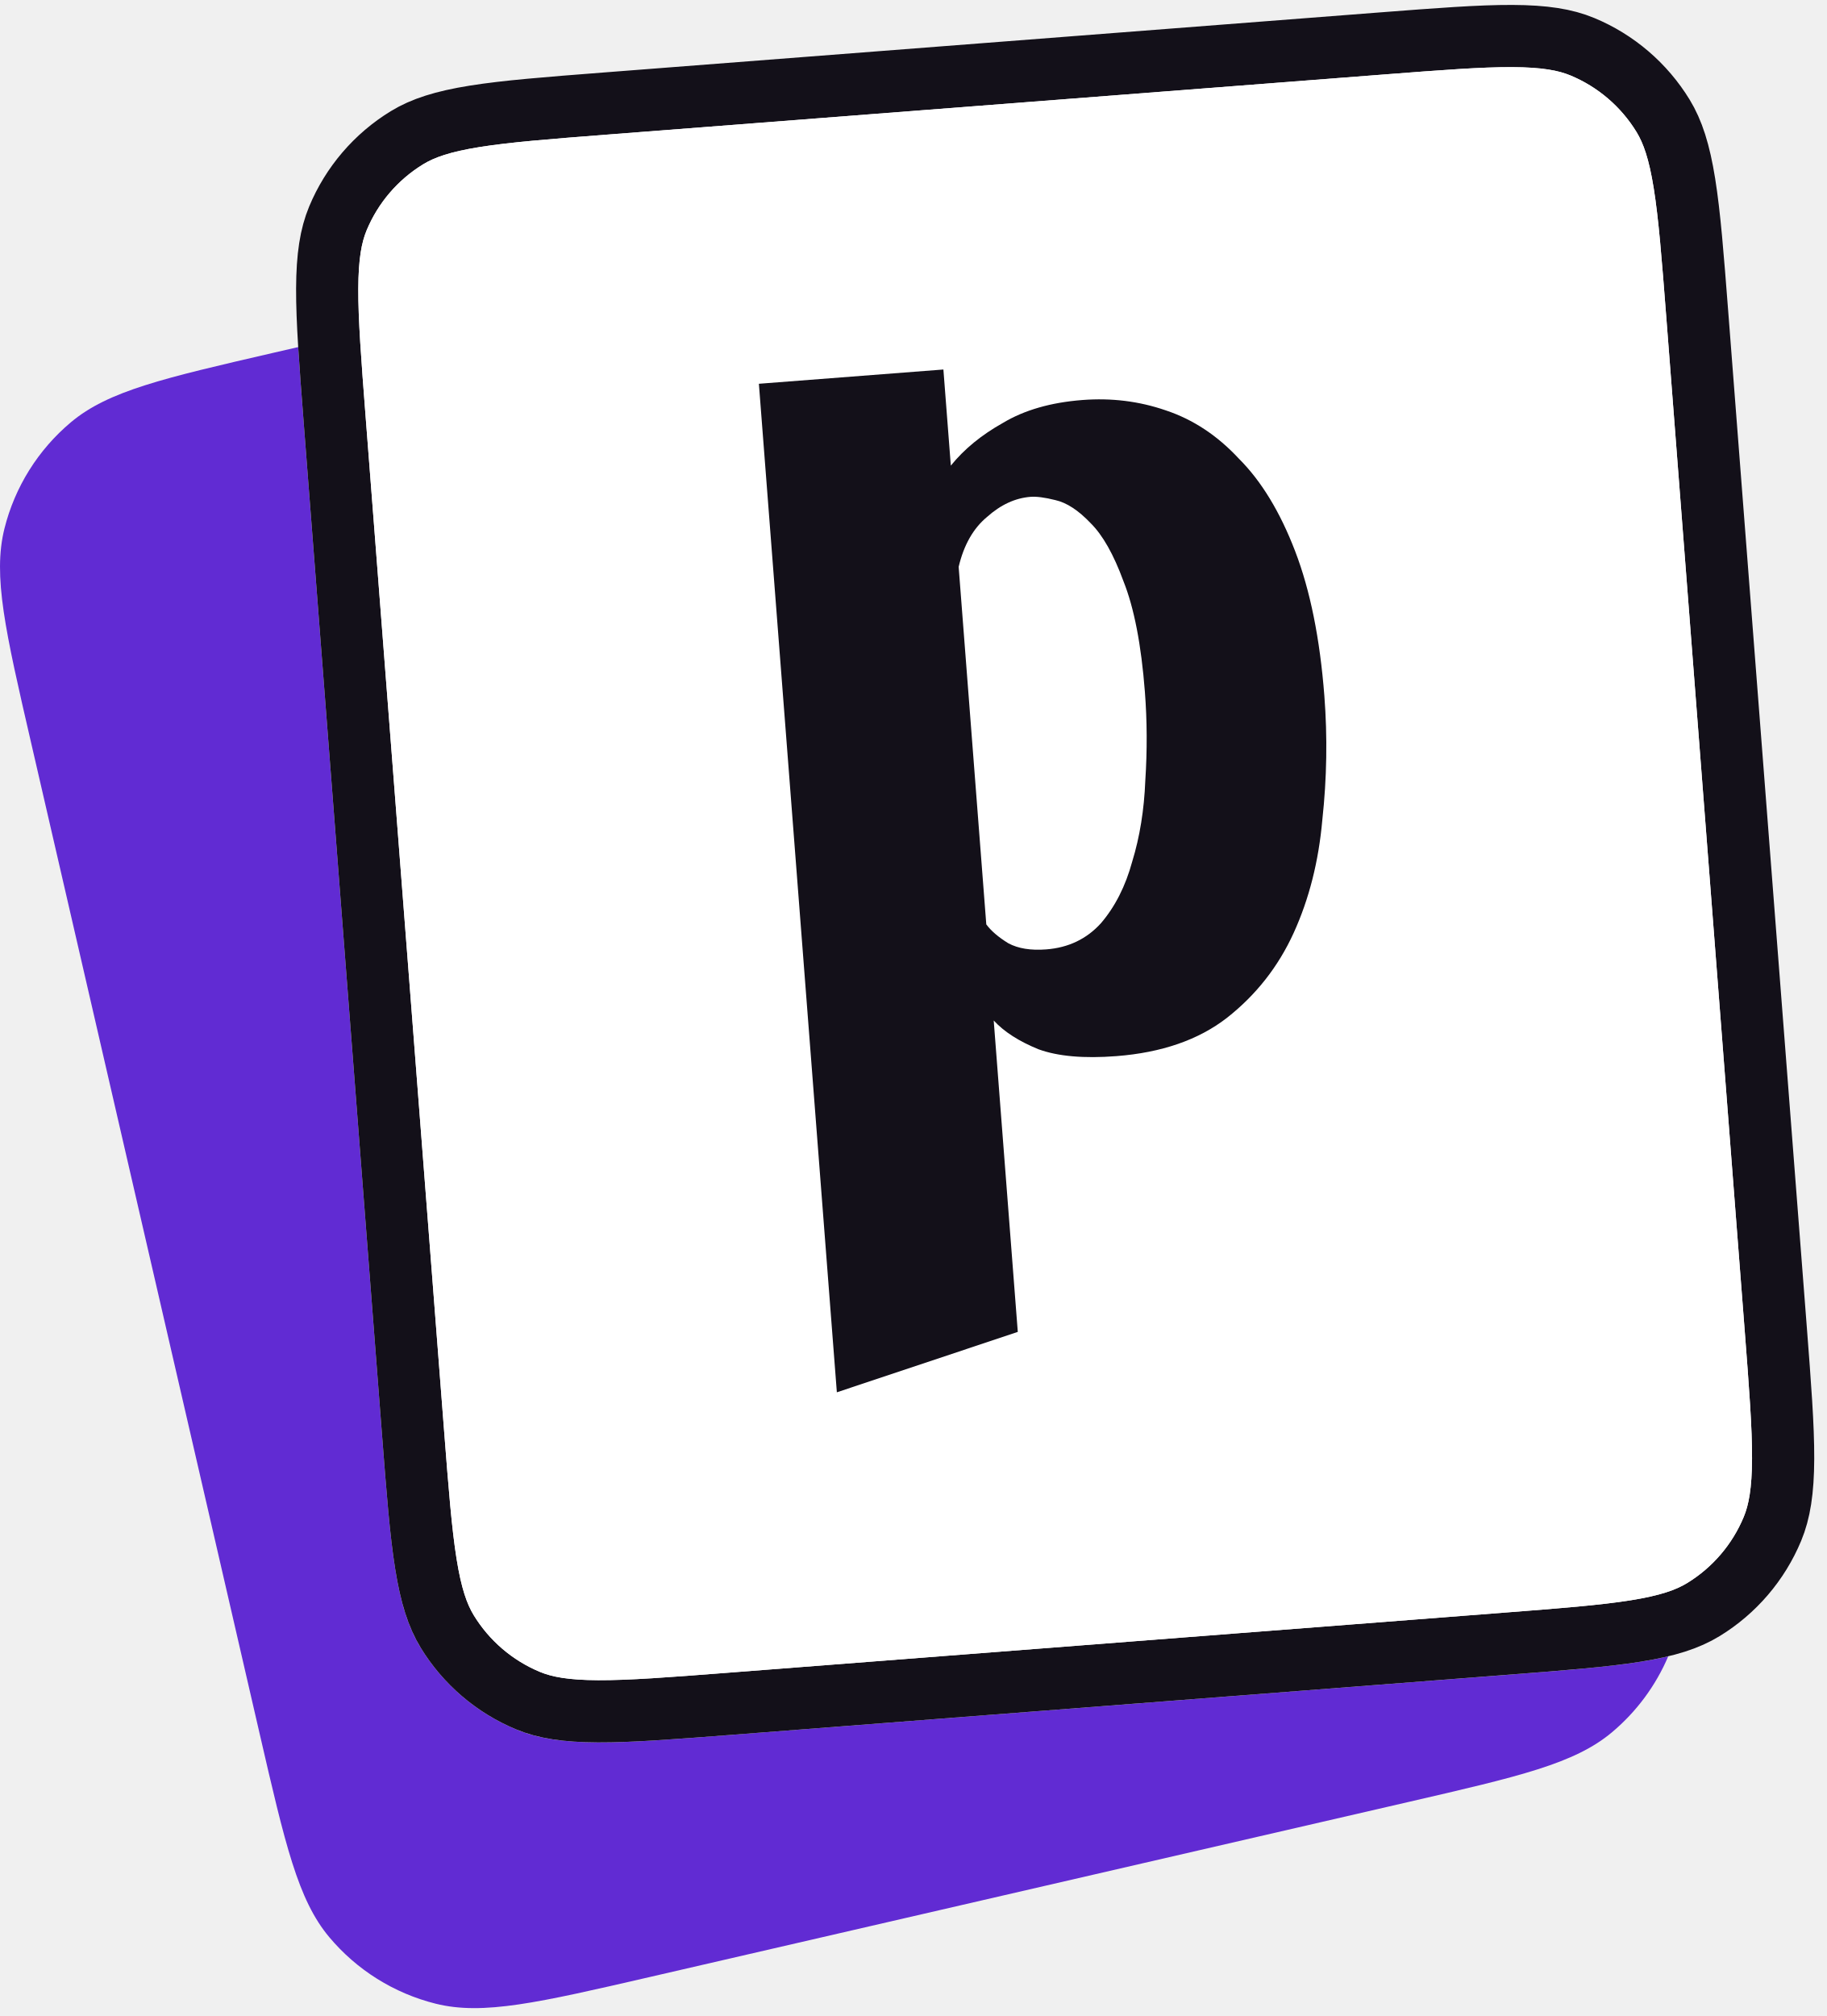
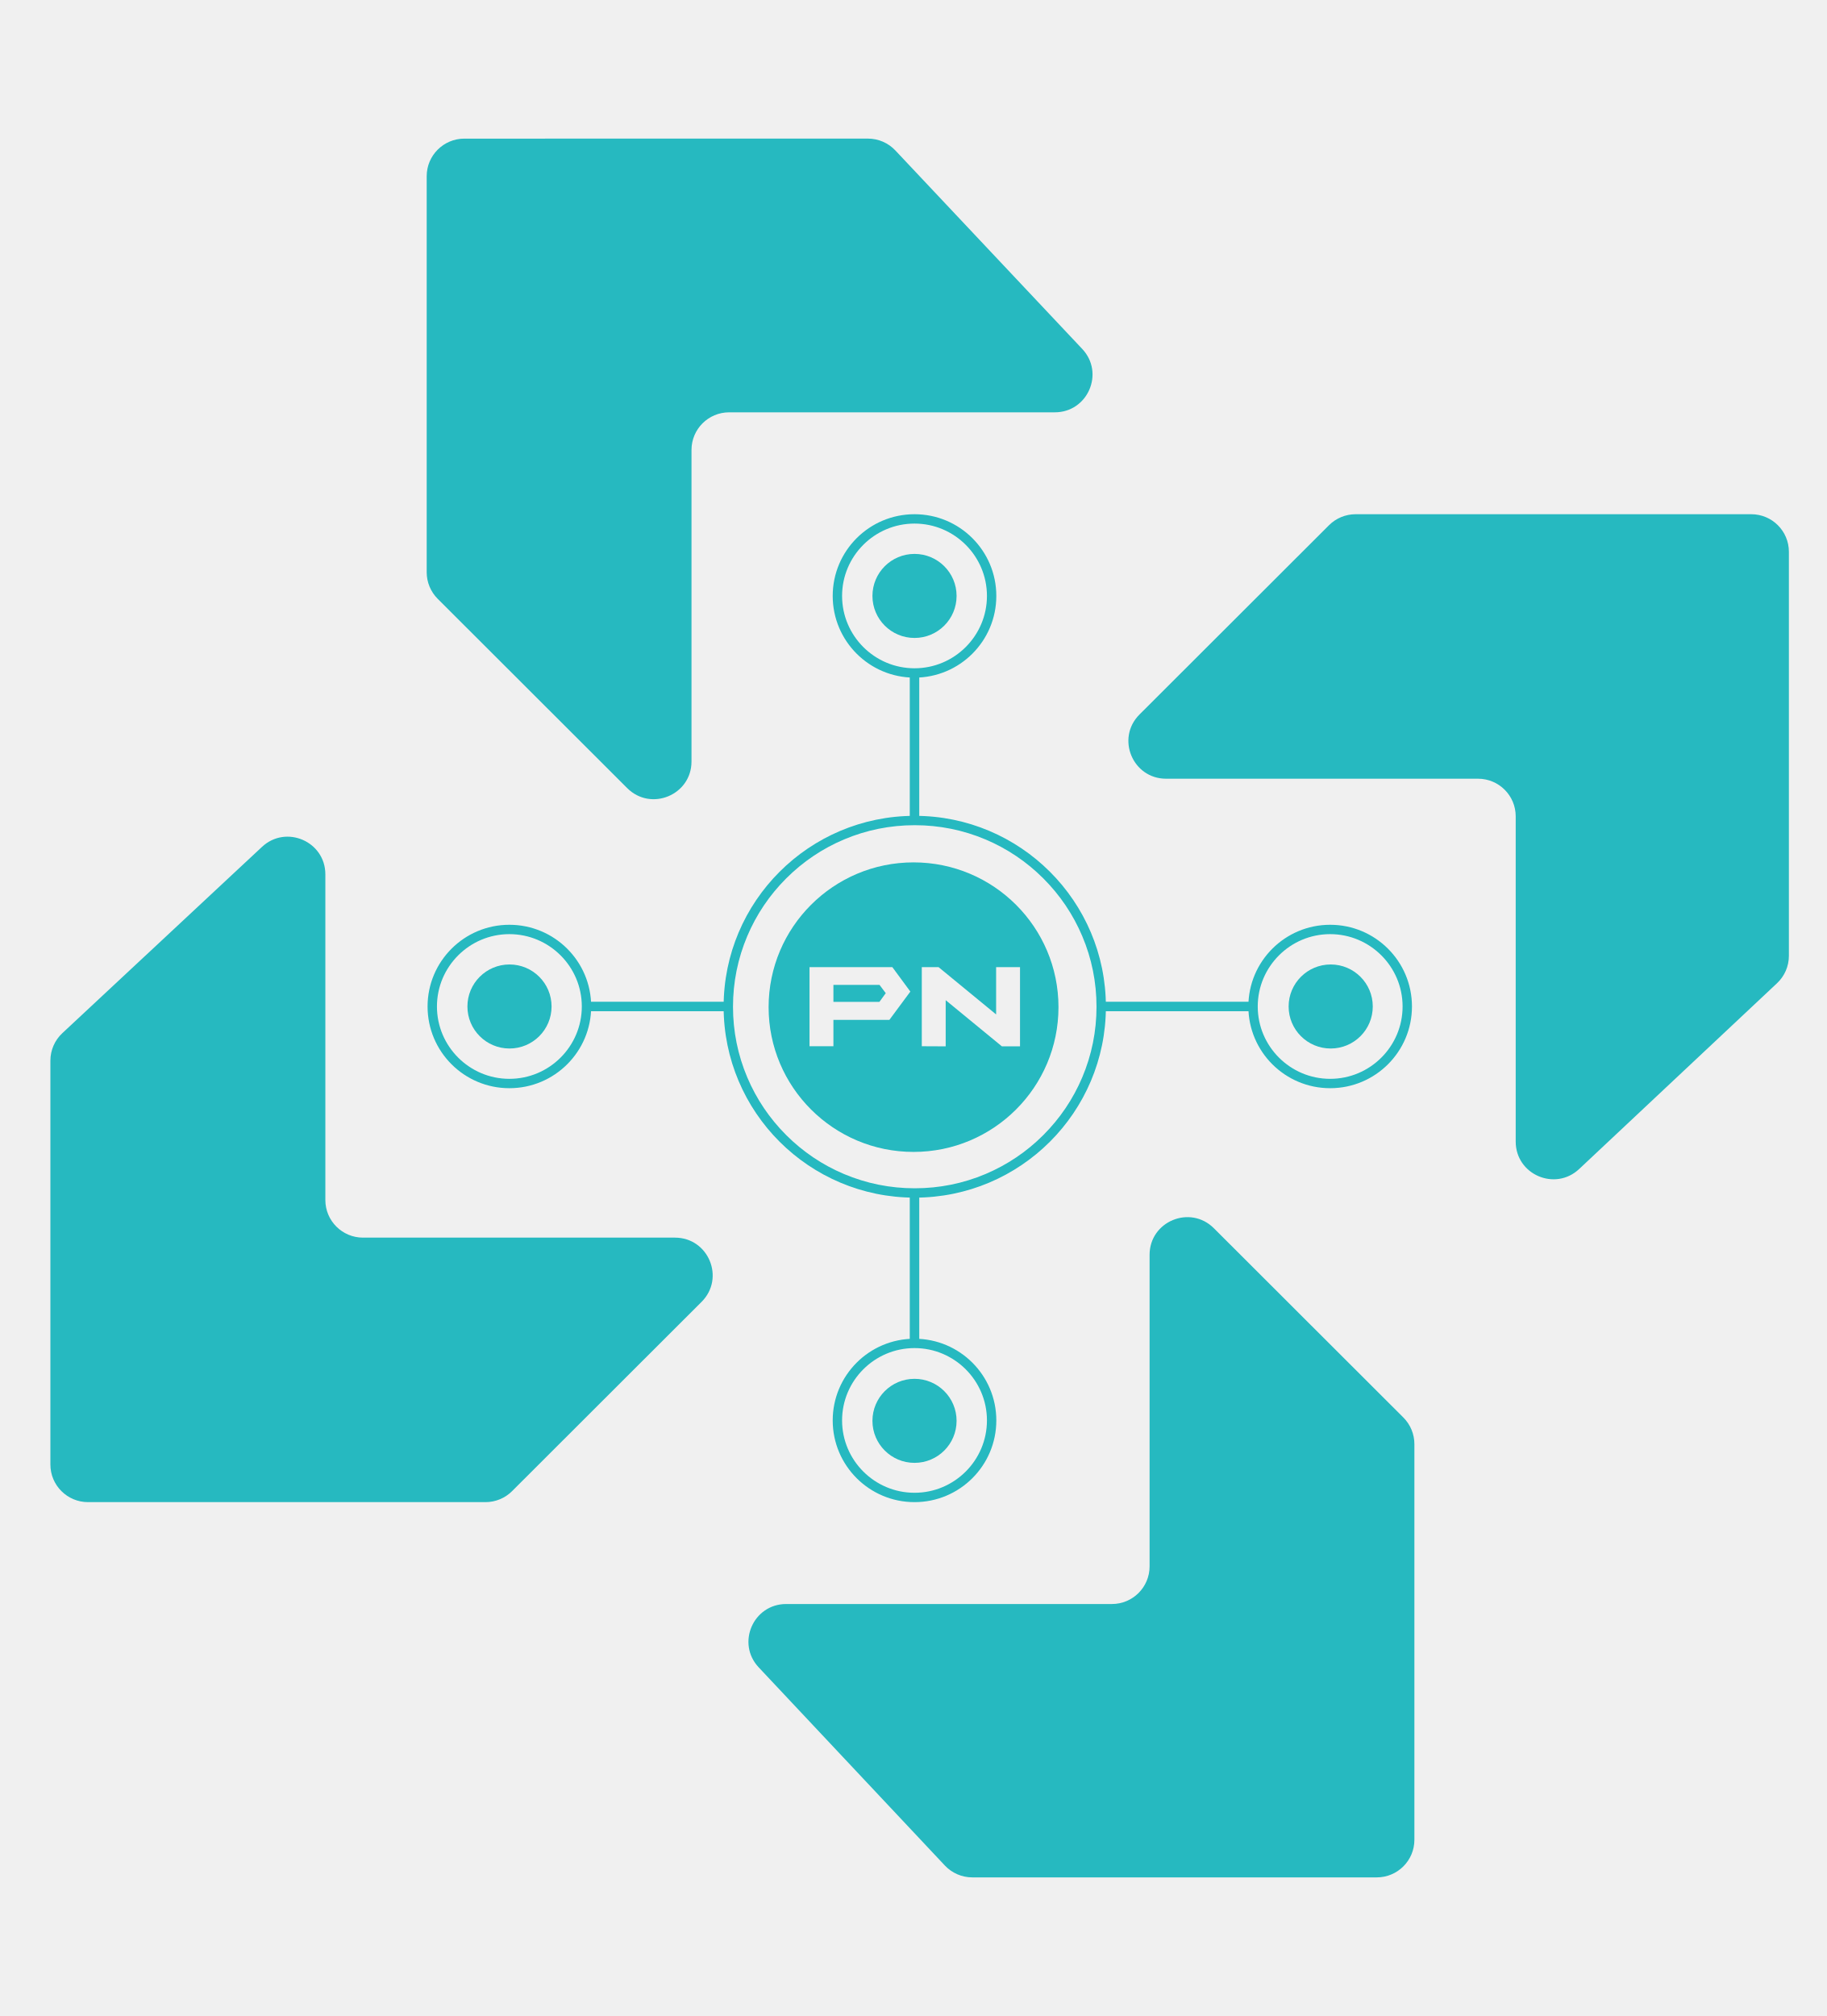
<svg xmlns="http://www.w3.org/2000/svg" width="145" height="160" viewBox="0 0 145 160" fill="none">
-   <path d="M23.67 27.546C23.777 29.277 23.928 31.231 24.101 33.461L30.332 113.972C31.028 122.971 31.376 127.47 33.394 130.772C35.168 133.676 37.816 135.944 40.959 137.25C44.531 138.735 49.031 138.387 58.029 137.691L119.694 132.918C125.528 132.467 129.471 132.162 132.422 131.453C131.433 133.777 129.905 135.847 127.952 137.486C124.988 139.972 120.59 140.987 111.796 143.015L51.529 156.917C42.734 158.945 38.337 159.96 34.583 159.023C31.281 158.199 28.325 156.351 26.137 153.743C23.651 150.779 22.637 146.382 20.608 137.587L2.458 58.901C0.429 50.106 -0.585 45.709 0.352 41.955C1.175 38.653 3.024 35.697 5.631 33.51C8.595 31.023 12.993 30.009 21.788 27.98L23.67 27.546Z" fill="#612BD3" />
-   <path d="M26.562 33.268C26.211 28.728 25.961 25.471 25.972 22.899C25.983 20.356 26.254 18.701 26.821 17.336C27.928 14.675 29.848 12.432 32.307 10.93C33.569 10.159 35.163 9.636 37.674 9.234C40.213 8.828 43.47 8.574 48.01 8.222L109.675 3.45C114.215 3.099 117.472 2.849 120.044 2.86C122.587 2.871 124.242 3.141 125.607 3.709C128.269 4.815 130.511 6.736 132.014 9.195C132.785 10.457 133.307 12.05 133.709 14.562C134.116 17.101 134.37 20.358 134.721 24.898L140.952 105.41C141.303 109.95 141.553 113.207 141.542 115.779C141.531 118.322 141.261 119.976 140.693 121.342C139.586 124.003 137.666 126.246 135.207 127.748C133.945 128.519 132.351 129.041 129.84 129.444C127.301 129.85 124.044 130.104 119.504 130.455L57.839 135.228C53.299 135.579 50.042 135.829 47.47 135.818C44.927 135.807 43.272 135.537 41.907 134.969C39.245 133.862 37.003 131.942 35.5 129.483C34.729 128.221 34.207 126.627 33.805 124.116C33.398 121.577 33.145 118.32 32.793 113.78L26.562 33.268Z" stroke="#131019" stroke-width="4.937" />
-   <path d="M48.201 10.683L109.866 5.911C114.446 5.556 117.586 5.317 120.034 5.327C122.424 5.338 123.715 5.595 124.66 5.988C126.84 6.894 128.677 8.467 129.907 10.481C130.441 11.354 130.894 12.591 131.272 14.951C131.659 17.368 131.905 20.507 132.26 25.088L138.491 105.599C138.845 110.18 139.084 113.319 139.074 115.767C139.063 118.157 138.806 119.449 138.413 120.393C137.507 122.573 135.934 124.41 133.92 125.641C133.047 126.174 131.81 126.627 129.45 127.005C127.033 127.392 123.894 127.639 119.314 127.993L57.649 132.766C53.068 133.12 49.929 133.359 47.481 133.349C45.091 133.338 43.799 133.081 42.855 132.688C40.675 131.782 38.838 130.209 37.607 128.195C37.074 127.322 36.621 126.085 36.243 123.725C35.856 121.308 35.609 118.169 35.255 113.589L29.024 33.077C28.669 28.496 28.43 25.357 28.441 22.909C28.451 20.519 28.708 19.227 29.101 18.283C30.007 16.103 31.58 14.266 33.595 13.035C34.468 12.502 35.704 12.049 38.064 11.671C40.481 11.284 43.62 11.037 48.201 10.683Z" fill="white" />
-   <path d="M74.885 29.326L75.475 36.954C76.533 35.644 77.912 34.514 79.612 33.564C81.307 32.547 83.408 31.941 85.917 31.747C88.222 31.569 90.426 31.841 92.528 32.566C94.698 33.285 96.639 34.567 98.351 36.413C100.125 38.185 101.61 40.628 102.805 43.742C104.001 46.855 104.774 50.683 105.125 55.226C105.377 58.48 105.324 61.759 104.965 65.06C104.674 68.357 103.916 71.348 102.692 74.035C101.467 76.722 99.697 78.973 97.382 80.789C95.13 82.532 92.207 83.542 88.613 83.82C86.037 84.019 83.976 83.838 82.432 83.275C80.883 82.644 79.698 81.883 78.879 80.992L80.79 105.706L66.428 110.5L60.239 30.458L74.885 29.326ZM83.047 75.349C84.81 75.213 86.257 74.521 87.388 73.274C88.514 71.96 89.343 70.327 89.874 68.376C90.474 66.419 90.82 64.278 90.912 61.952C91.068 59.553 91.057 57.2 90.878 54.895C90.59 51.166 90.023 48.243 89.177 46.125C88.399 44.003 87.53 42.467 86.57 41.518C85.605 40.502 84.671 39.892 83.769 39.689C82.934 39.48 82.279 39.395 81.805 39.431C80.584 39.526 79.432 40.058 78.347 41.029C77.258 41.931 76.507 43.251 76.096 44.988L78.29 73.364C78.671 73.88 79.255 74.381 80.043 74.865C80.825 75.282 81.827 75.444 83.047 75.349Z" fill="#131019" />
+   <path d="M139.01 40.811H107.606C106.813 40.811 106.053 41.125 105.492 41.686L90.45 56.707C88.567 58.588 89.901 61.803 92.564 61.803H117.325C118.976 61.803 120.314 63.14 120.314 64.788V90.604C120.314 93.219 123.442 94.57 125.351 92.779L141.057 78.033C141.659 77.469 141.999 76.682 141.999 75.858V43.797C142 42.147 140.662 40.811 139.01 40.811Z" fill="#26B9C0" />
+   <path d="M33.87 13.986V45.417C33.87 46.208 34.185 46.967 34.746 47.528L49.787 62.549C51.67 64.43 54.89 63.097 54.89 60.438V35.709C54.89 34.06 56.228 32.724 57.879 32.724H83.728C86.347 32.724 87.7 29.599 85.906 27.694L71.073 11.941C70.508 11.34 69.72 11 68.895 11L36.859 11.002C35.208 11.002 33.87 12.338 33.87 13.986Z" fill="#26B9C0" />
+   <path d="M6.989 119.217H38.536C39.328 119.217 40.089 118.903 40.65 118.342L55.691 103.321C57.574 101.44 56.24 98.225 53.577 98.225H28.815C27.164 98.225 25.826 96.888 25.826 95.24V69.393C25.826 66.783 22.707 65.43 20.797 67.212L4.949 81.995C4.344 82.56 4 83.35 4 84.177V116.232C4 117.881 5.339 119.217 6.989 119.217Z" fill="#26B9C0" />
+   <path d="M112.272 146.015V114.611C112.272 113.82 111.957 113.061 111.396 112.5L96.355 97.479C94.471 95.598 91.252 96.931 91.252 99.59V124.318C91.252 125.967 89.913 127.303 88.263 127.303H62.404C59.787 127.303 58.434 130.425 60.225 132.331L75.001 148.057C75.566 148.658 76.356 148.999 77.181 148.999H109.283C110.933 149 112.272 147.664 112.272 146.015Z" fill="#26B9C0" />
+   <path d="M72.593 41.554C75.763 41.554 78.342 44.13 78.342 47.296C78.342 50.462 75.763 53.038 72.593 53.038C69.422 53.038 66.843 50.462 66.843 47.296C66.843 44.13 69.422 41.554 72.593 41.554ZM72.593 40.811C69.006 40.811 66.099 43.714 66.099 47.296C66.099 50.878 69.006 53.781 72.593 53.781C76.179 53.781 79.086 50.878 79.086 47.296C79.086 43.714 76.179 40.811 72.593 40.811Z" fill="#26B9C0" />
+   <path d="M72.593 106.991C75.763 106.991 78.342 109.566 78.342 112.732C78.342 115.899 75.763 118.474 72.593 118.474C69.422 118.474 66.843 115.899 66.843 112.732C66.843 109.566 69.422 106.991 72.593 106.991ZM72.593 106.248C69.006 106.248 66.099 109.151 66.099 112.732C66.099 116.314 69.006 119.217 72.593 119.217C76.179 119.217 79.086 116.314 79.086 112.732C79.086 109.151 76.179 106.248 72.593 106.248Z" fill="#26B9C0" />
+   <path d="M40.433 74.138C43.604 74.138 46.183 76.714 46.183 79.88C46.183 83.046 43.604 85.622 40.433 85.622C37.263 85.622 34.684 83.046 34.684 79.88C34.684 76.714 37.263 74.138 40.433 74.138ZM40.433 73.395C36.847 73.395 33.94 76.298 33.94 79.88C33.94 83.462 36.847 86.365 40.433 86.365C44.02 86.365 46.927 83.462 46.927 79.88C46.927 76.298 44.019 73.395 40.433 73.395Z" fill="#26B9C0" />
+   <path d="M105.586 74.138C108.756 74.138 111.335 76.714 111.335 79.88C111.335 83.046 108.756 85.622 105.586 85.622C102.416 85.622 99.837 83.046 99.837 79.88C99.837 76.714 102.416 74.138 105.586 74.138ZM105.586 73.395C102 73.395 99.093 76.298 99.093 79.88C99.093 83.462 102 86.365 105.586 86.365C109.172 86.365 112.079 83.462 112.079 79.88C112.079 76.298 109.172 73.395 105.586 73.395Z" fill="#26B9C0" />
+   <path d="M72.969 53.597H72.216V64.925H72.969V53.597Z" fill="#26B9C0" />
+   <path d="M72.969 94.847H72.216V106.426H72.969V94.847Z" fill="#26B9C0" />
+   <path d="M57.588 79.504H46.715V80.256H57.588V79.504Z" fill="#26B9C0" />
+   <path d="M99.206 79.504H87.61V80.256H99.206V79.504Z" fill="#26B9C0" />
+   <path d="M72.593 50.631C74.437 50.631 75.932 49.138 75.932 47.296C75.932 45.454 74.437 43.961 72.593 43.961C70.748 43.961 69.253 45.454 69.253 47.296C69.253 49.138 70.748 50.631 72.593 50.631Z" fill="#26B9C0" />
+   <path d="M72.593 116.1C74.437 116.1 75.932 114.607 75.932 112.765C75.932 110.923 74.437 109.43 72.593 109.43C70.748 109.43 69.253 110.923 69.253 112.765C69.253 114.607 70.748 116.1 72.593 116.1Z" fill="#26B9C0" />
+   <path d="M40.443 83.215C42.287 83.215 43.782 81.722 43.782 79.88C43.782 78.038 42.287 76.545 40.443 76.545C38.599 76.545 37.103 78.038 37.103 79.88C37.103 81.722 38.599 83.215 40.443 83.215Z" fill="#26B9C0" />
+   <path d="M105.628 83.215C107.473 83.215 108.968 81.722 108.968 79.88C108.968 78.038 107.473 76.545 105.628 76.545C103.784 76.545 102.289 78.038 102.289 79.88C102.289 81.722 103.784 83.215 105.628 83.215Z" fill="#26B9C0" />
+   <path d="M66.155 78.166V79.514H69.806L70.31 78.822L69.815 78.166H66.155Z" fill="#26B9C0" />
+   <path d="M72.515 68.443C66.162 68.443 61.011 73.588 61.011 79.933C61.011 86.278 66.162 91.422 72.515 91.422C78.869 91.422 84.02 86.278 84.02 79.933C84.02 73.588 78.869 68.443 72.515 68.443ZM70.598 80.942H66.155V83.034H64.258V76.756H70.832L72.262 78.696L70.598 80.942ZM79.528 83.043L75.067 79.379V83.043L73.17 83.034V76.756H74.501L79.07 80.51V76.756H80.967V83.043H79.528Z" fill="#26B9C0" />
+   <path d="M72.612 65.492C74.56 65.492 76.449 65.873 78.228 66.623C79.945 67.349 81.489 68.388 82.814 69.712C84.139 71.035 85.179 72.576 85.906 74.292C86.659 76.068 87.039 77.955 87.039 79.9C87.039 81.845 86.658 83.732 85.906 85.508C85.179 87.224 84.139 88.765 82.814 90.088C81.489 91.412 79.945 92.451 78.228 93.177C76.449 93.928 74.56 94.308 72.612 94.308C70.664 94.308 68.775 93.927 66.996 93.177C65.278 92.451 63.735 91.412 62.41 90.088C61.085 88.765 60.045 87.224 59.318 85.508C58.566 83.732 58.184 81.845 58.184 79.9C58.184 77.955 58.566 76.068 59.318 74.292C60.045 72.576 61.085 71.035 62.41 69.712C63.735 68.388 65.278 67.349 66.996 66.623C68.775 65.872 70.664 65.492 72.612 65.492ZM72.612 64.749C64.233 64.749 57.44 71.532 57.44 79.9C57.44 88.268 64.233 95.051 72.612 95.051C80.991 95.051 87.784 88.268 87.784 79.9C87.784 71.532 80.992 64.749 72.612 64.749Z" fill="#26B9C0" />
</svg>
